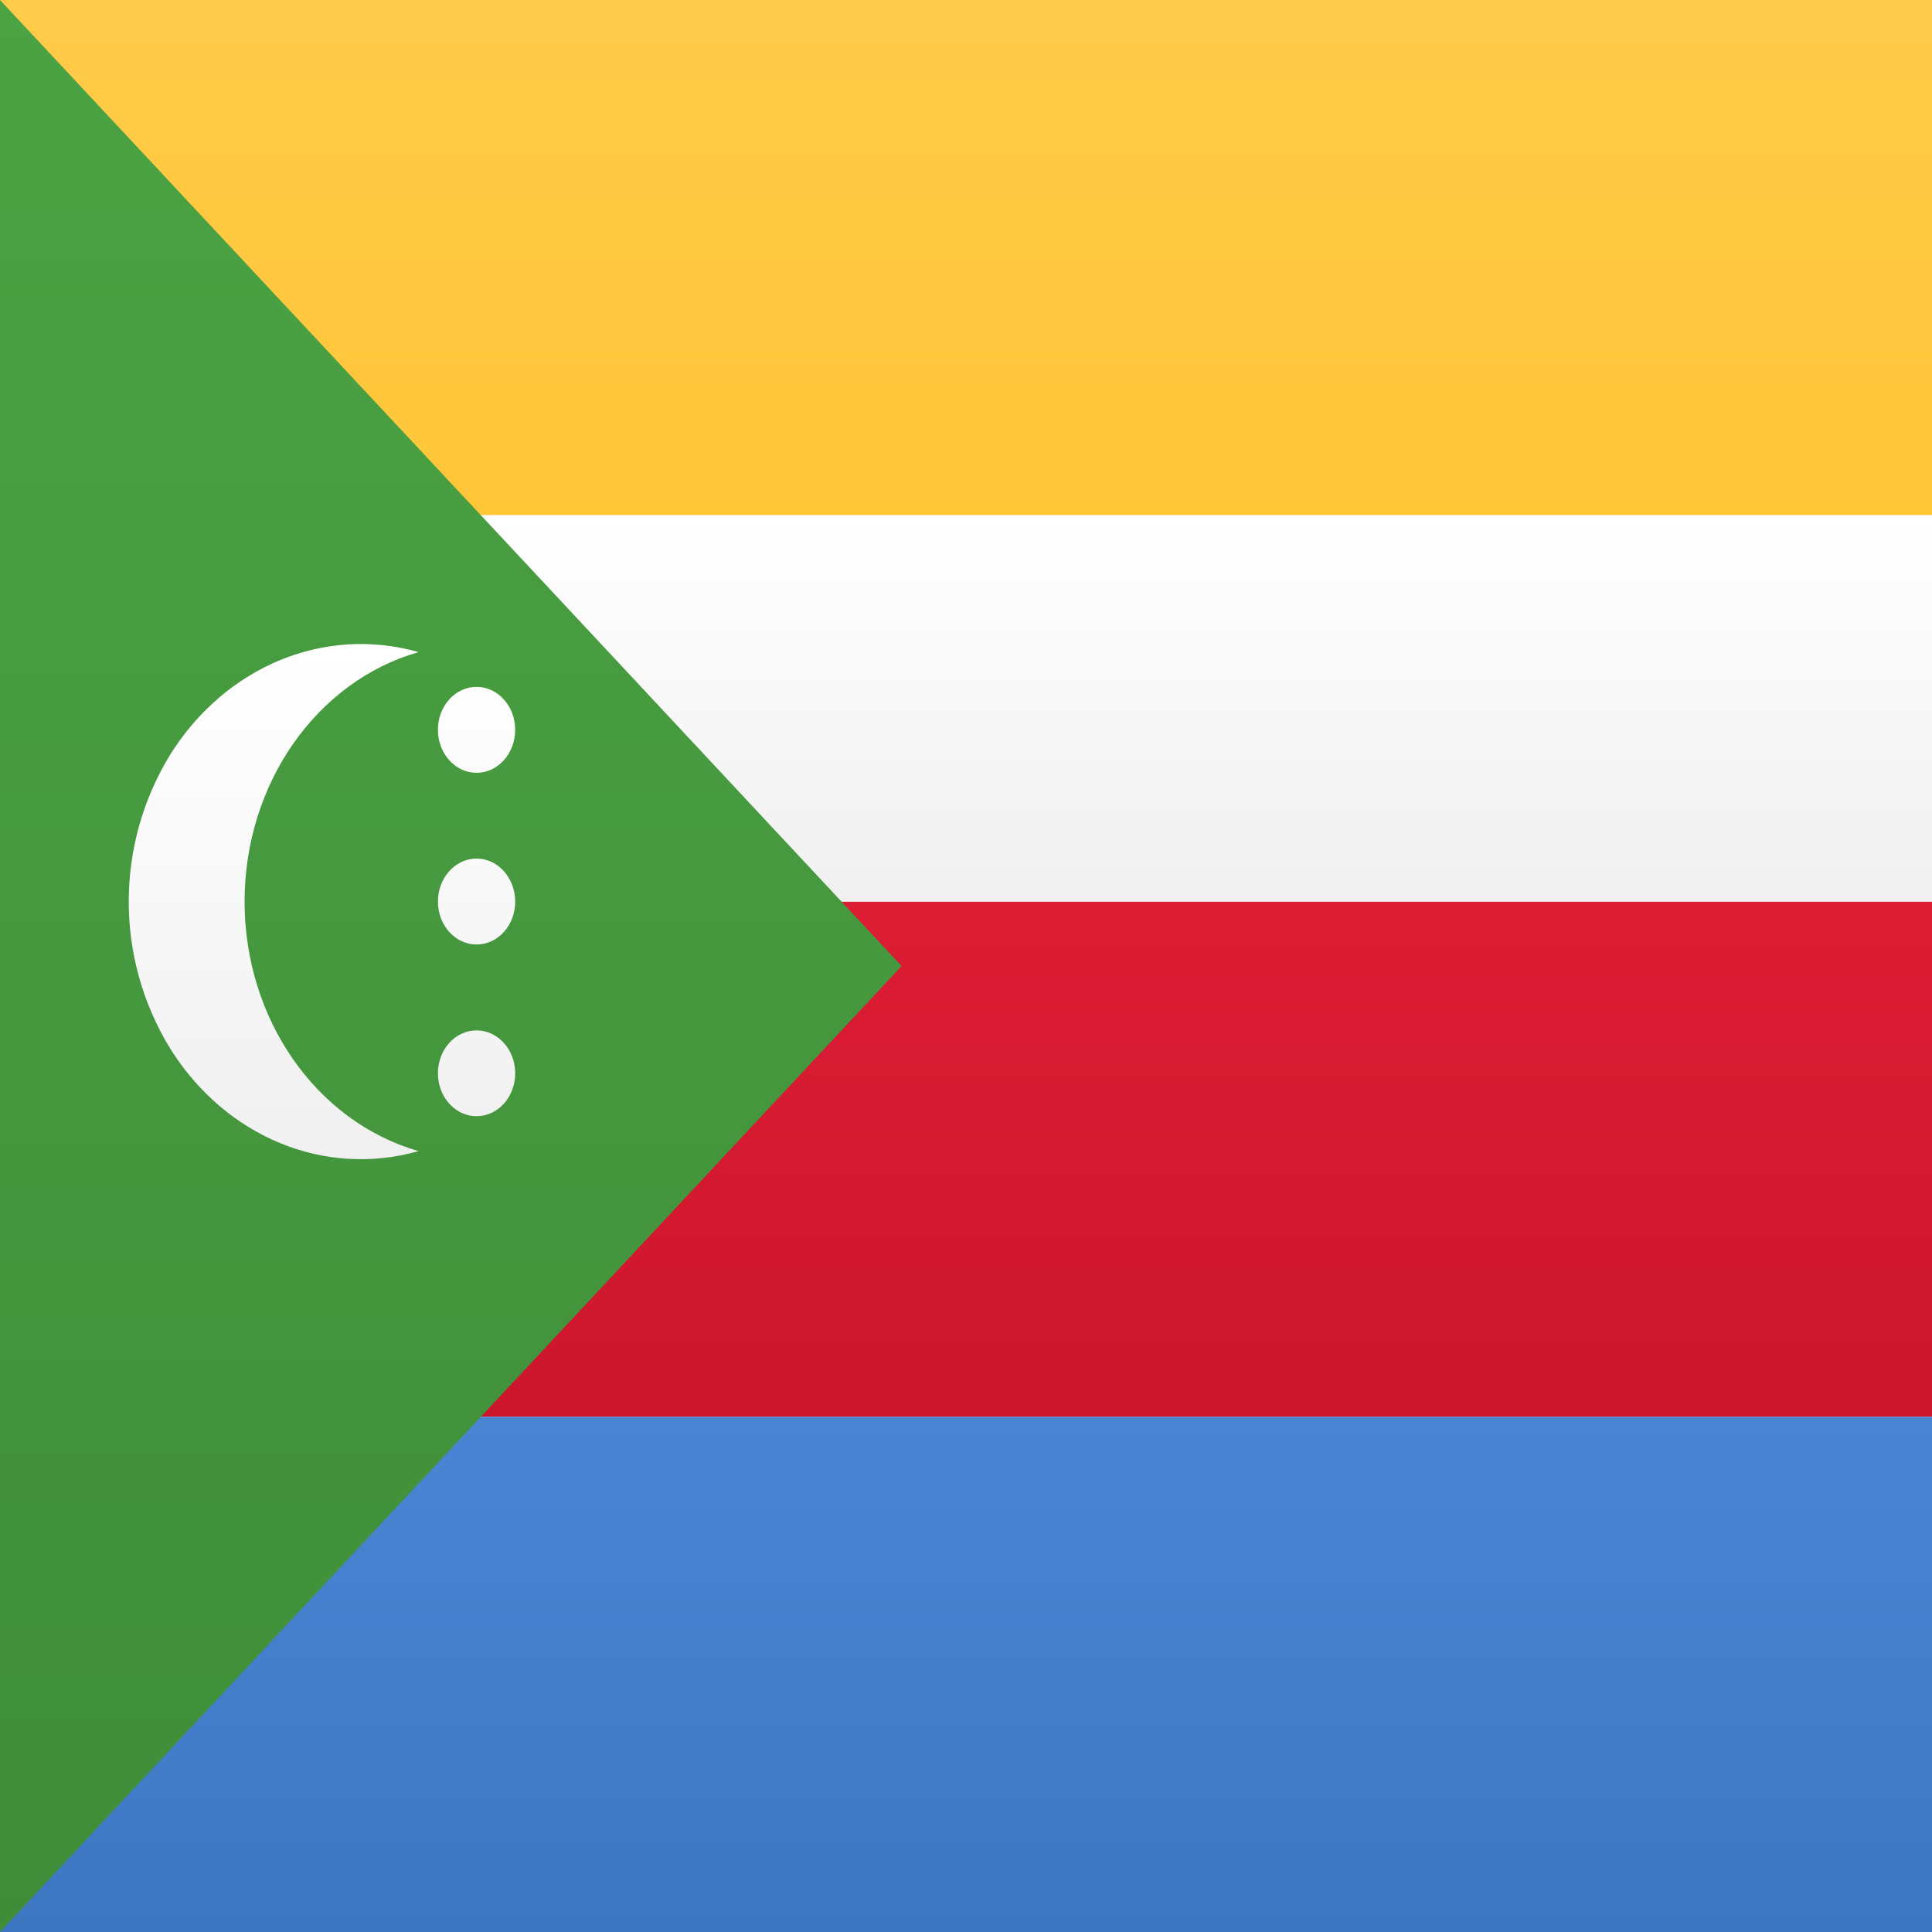
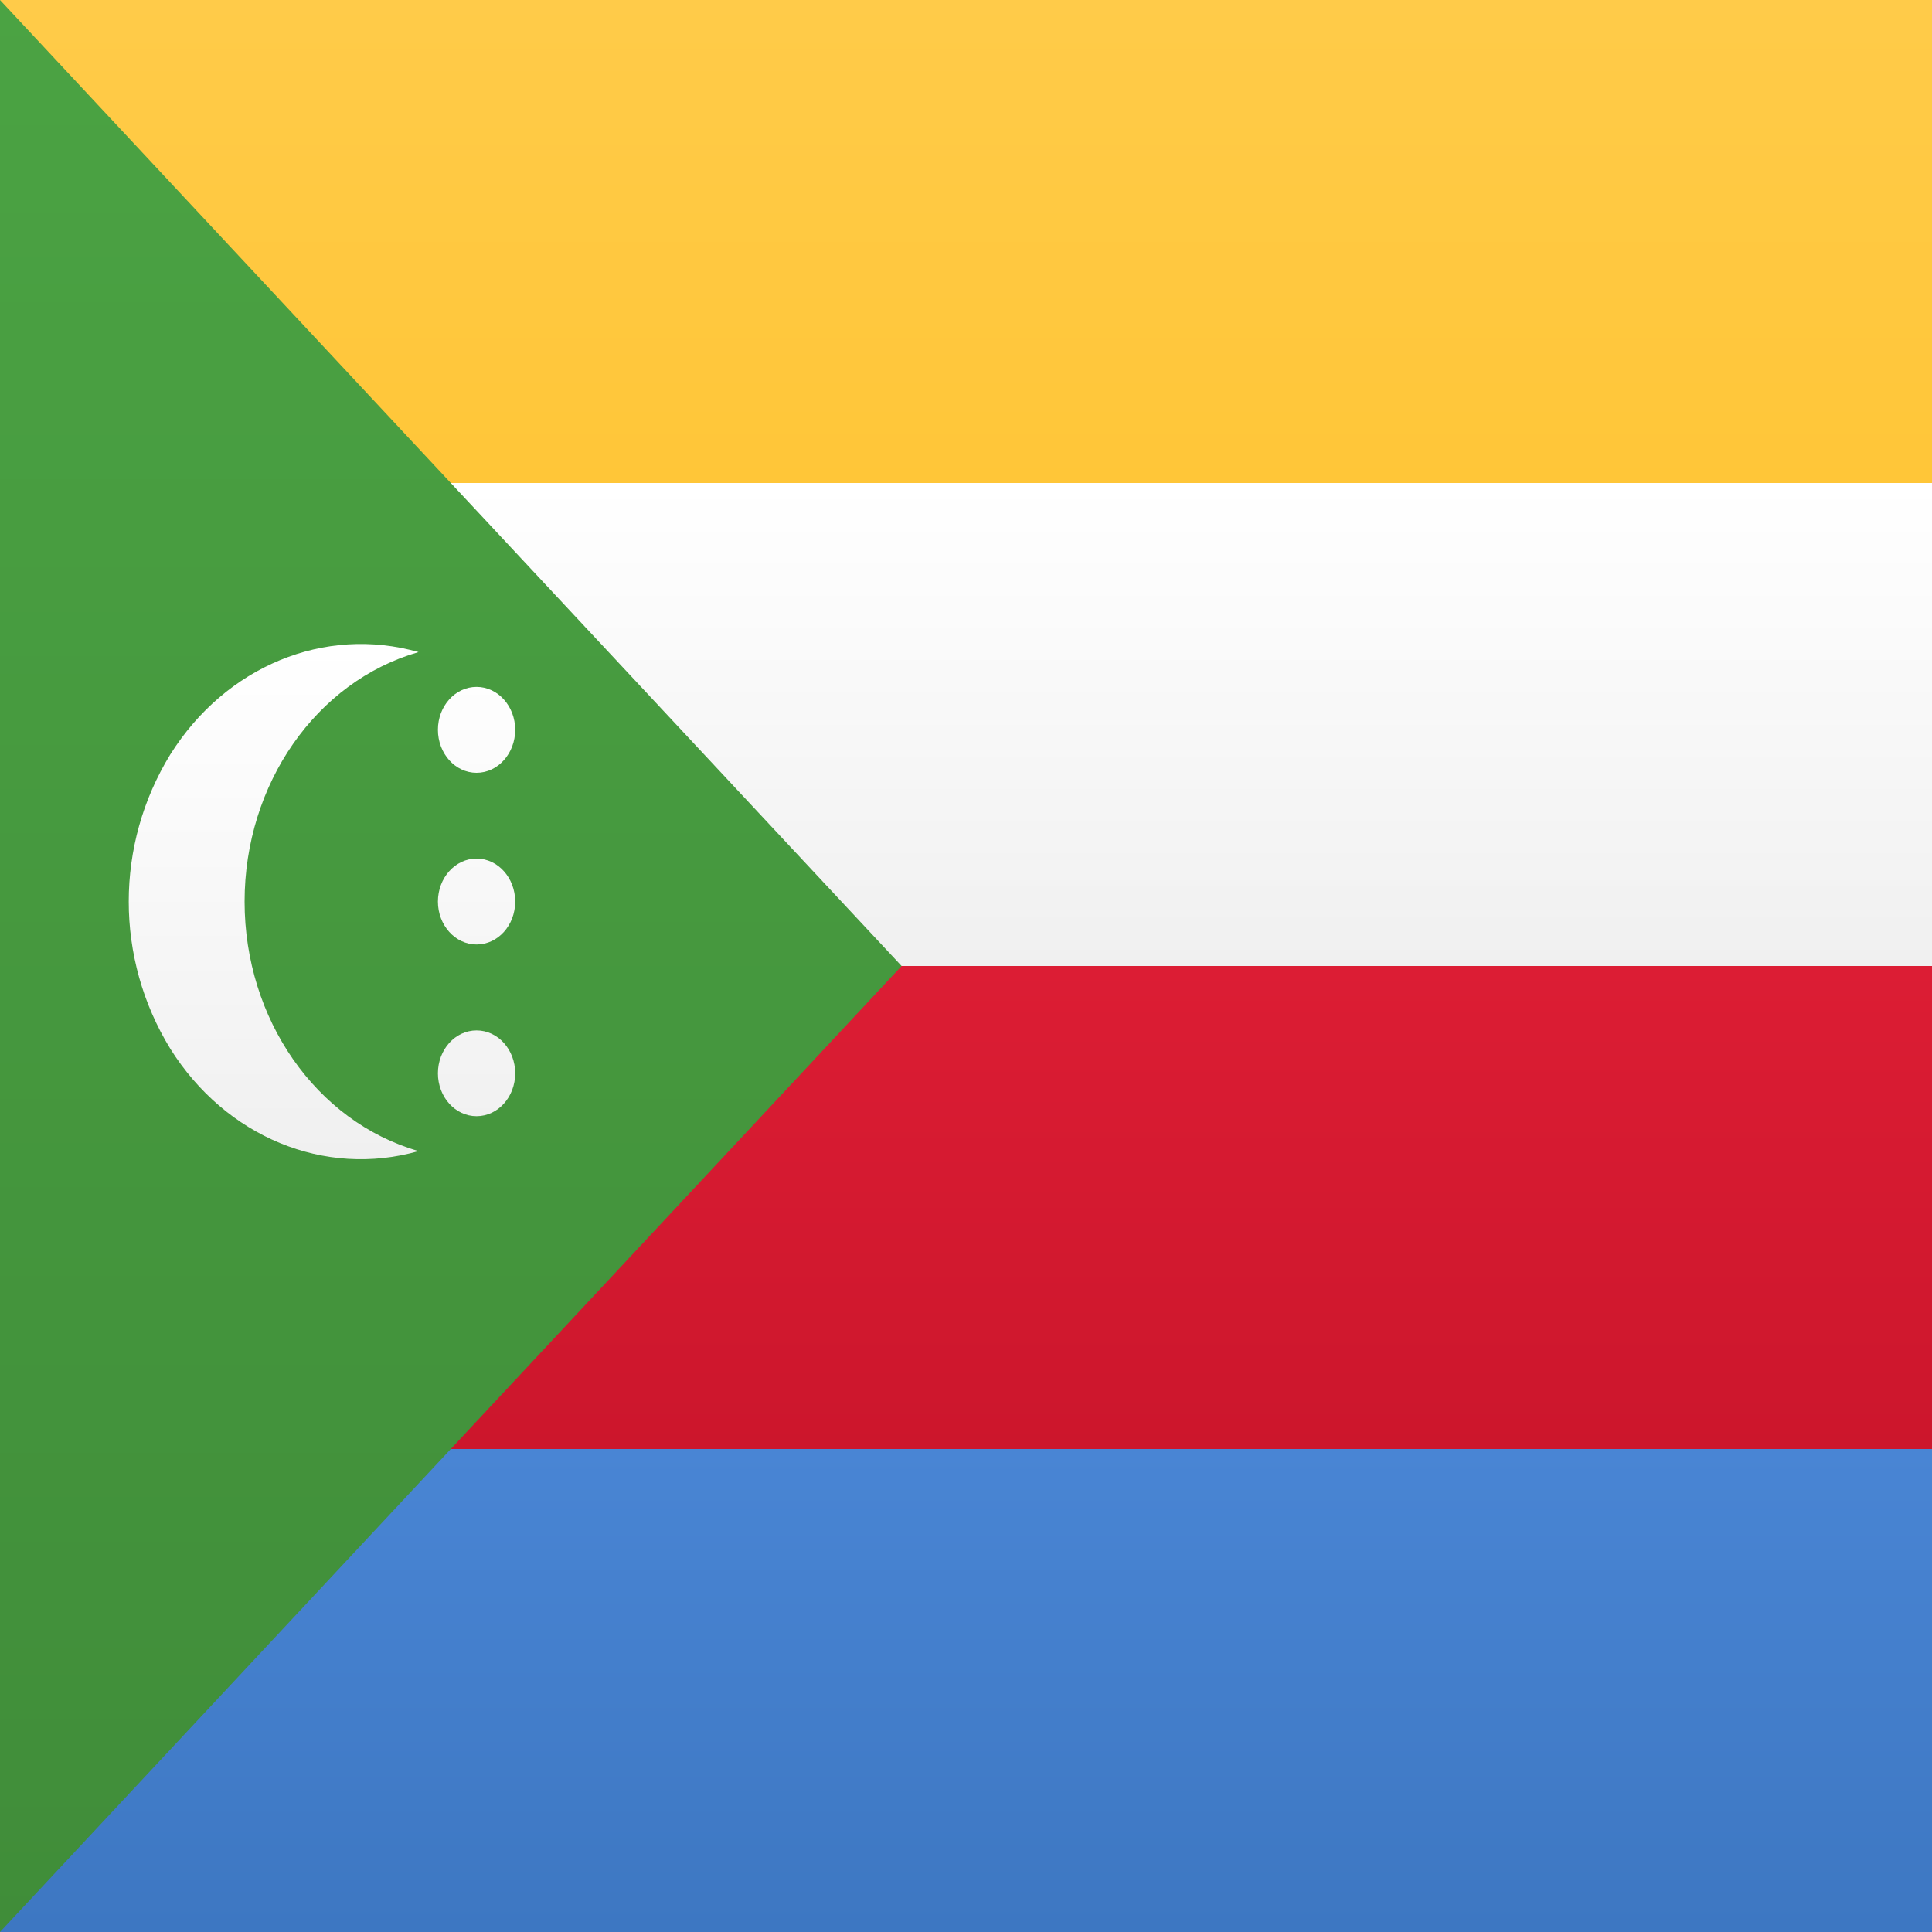
<svg xmlns="http://www.w3.org/2000/svg" width="15" height="15">
  <defs>
    <linearGradient x1="50%" y1="0%" x2="50%" y2="100%" id="a">
      <stop stop-color="#FFF" offset="0%" />
      <stop stop-color="#F0F0F0" offset="100%" />
    </linearGradient>
    <linearGradient x1="50%" y1="0%" x2="50%" y2="100%" id="b">
      <stop stop-color="#FFCB49" offset="0%" />
      <stop stop-color="#FFC638" offset="100%" />
    </linearGradient>
    <linearGradient x1="50%" y1="0%" x2="50%" y2="100%" id="c">
      <stop stop-color="#DC1D34" offset="0%" />
      <stop stop-color="#CC162C" offset="100%" />
    </linearGradient>
    <linearGradient x1="50%" y1="0%" x2="50%" y2="100%" id="d">
      <stop stop-color="#4985D4" offset="0%" />
      <stop stop-color="#3D77C2" offset="100%" />
    </linearGradient>
    <linearGradient x1="50%" y1="0%" x2="50%" y2="100%" id="e">
      <stop stop-color="#4BA343" offset="0%" />
      <stop stop-color="#408D39" offset="100%" />
    </linearGradient>
  </defs>
  <g fill="none" fill-rule="evenodd">
    <path fill="url(#a)" d="M0 0h15v15H0z" />
-     <path fill="url(#b)" d="M0 0h15v4H0z" />
-     <path fill="url(#c)" d="M0 7h15v4H0z" />
-     <path fill="url(#d)" d="M0 11h15v4H0z" />
-     <path fill="url(#a)" d="M0 4h15v3H0z" />
+     <path fill="url(#b)" d="M0 0h15v3.75H0z" />
+     <path fill="url(#c)" d="M0 7.5h15v3.75H0z" />
+     <path fill="url(#d)" d="M0 11.25h15v3.75H0z" />
+     <path fill="url(#a)" d="M0 3.75h15v3.75H0z" />
    <path fill="url(#e)" d="M0 15l7-7.5L0 0z" />
    <path d="M3.25 5.063c-.73-.208-1.498.11-1.928.795a2.183 2.183 0 0 0 0 2.284c.43.686 1.199 1.003 1.928.795C2.454 8.709 1.899 7.912 1.899 7c0-.912.555-1.709 1.35-1.937zM3.7 6c-.166 0-.3-.15-.3-.334 0-.184.134-.333.3-.333.166 0 .3.15.3.333C4 5.85 3.866 6 3.7 6zm0 1.333c-.166 0-.3-.15-.3-.333 0-.184.134-.334.3-.334.166 0 .3.15.3.334 0 .184-.134.333-.3.333zm0 1.333c-.166 0-.3-.149-.3-.333 0-.184.134-.333.3-.333.166 0 .3.149.3.333 0 .184-.134.333-.3.333z" fill="url(#a)" fill-rule="nonzero" />
  </g>
</svg>
